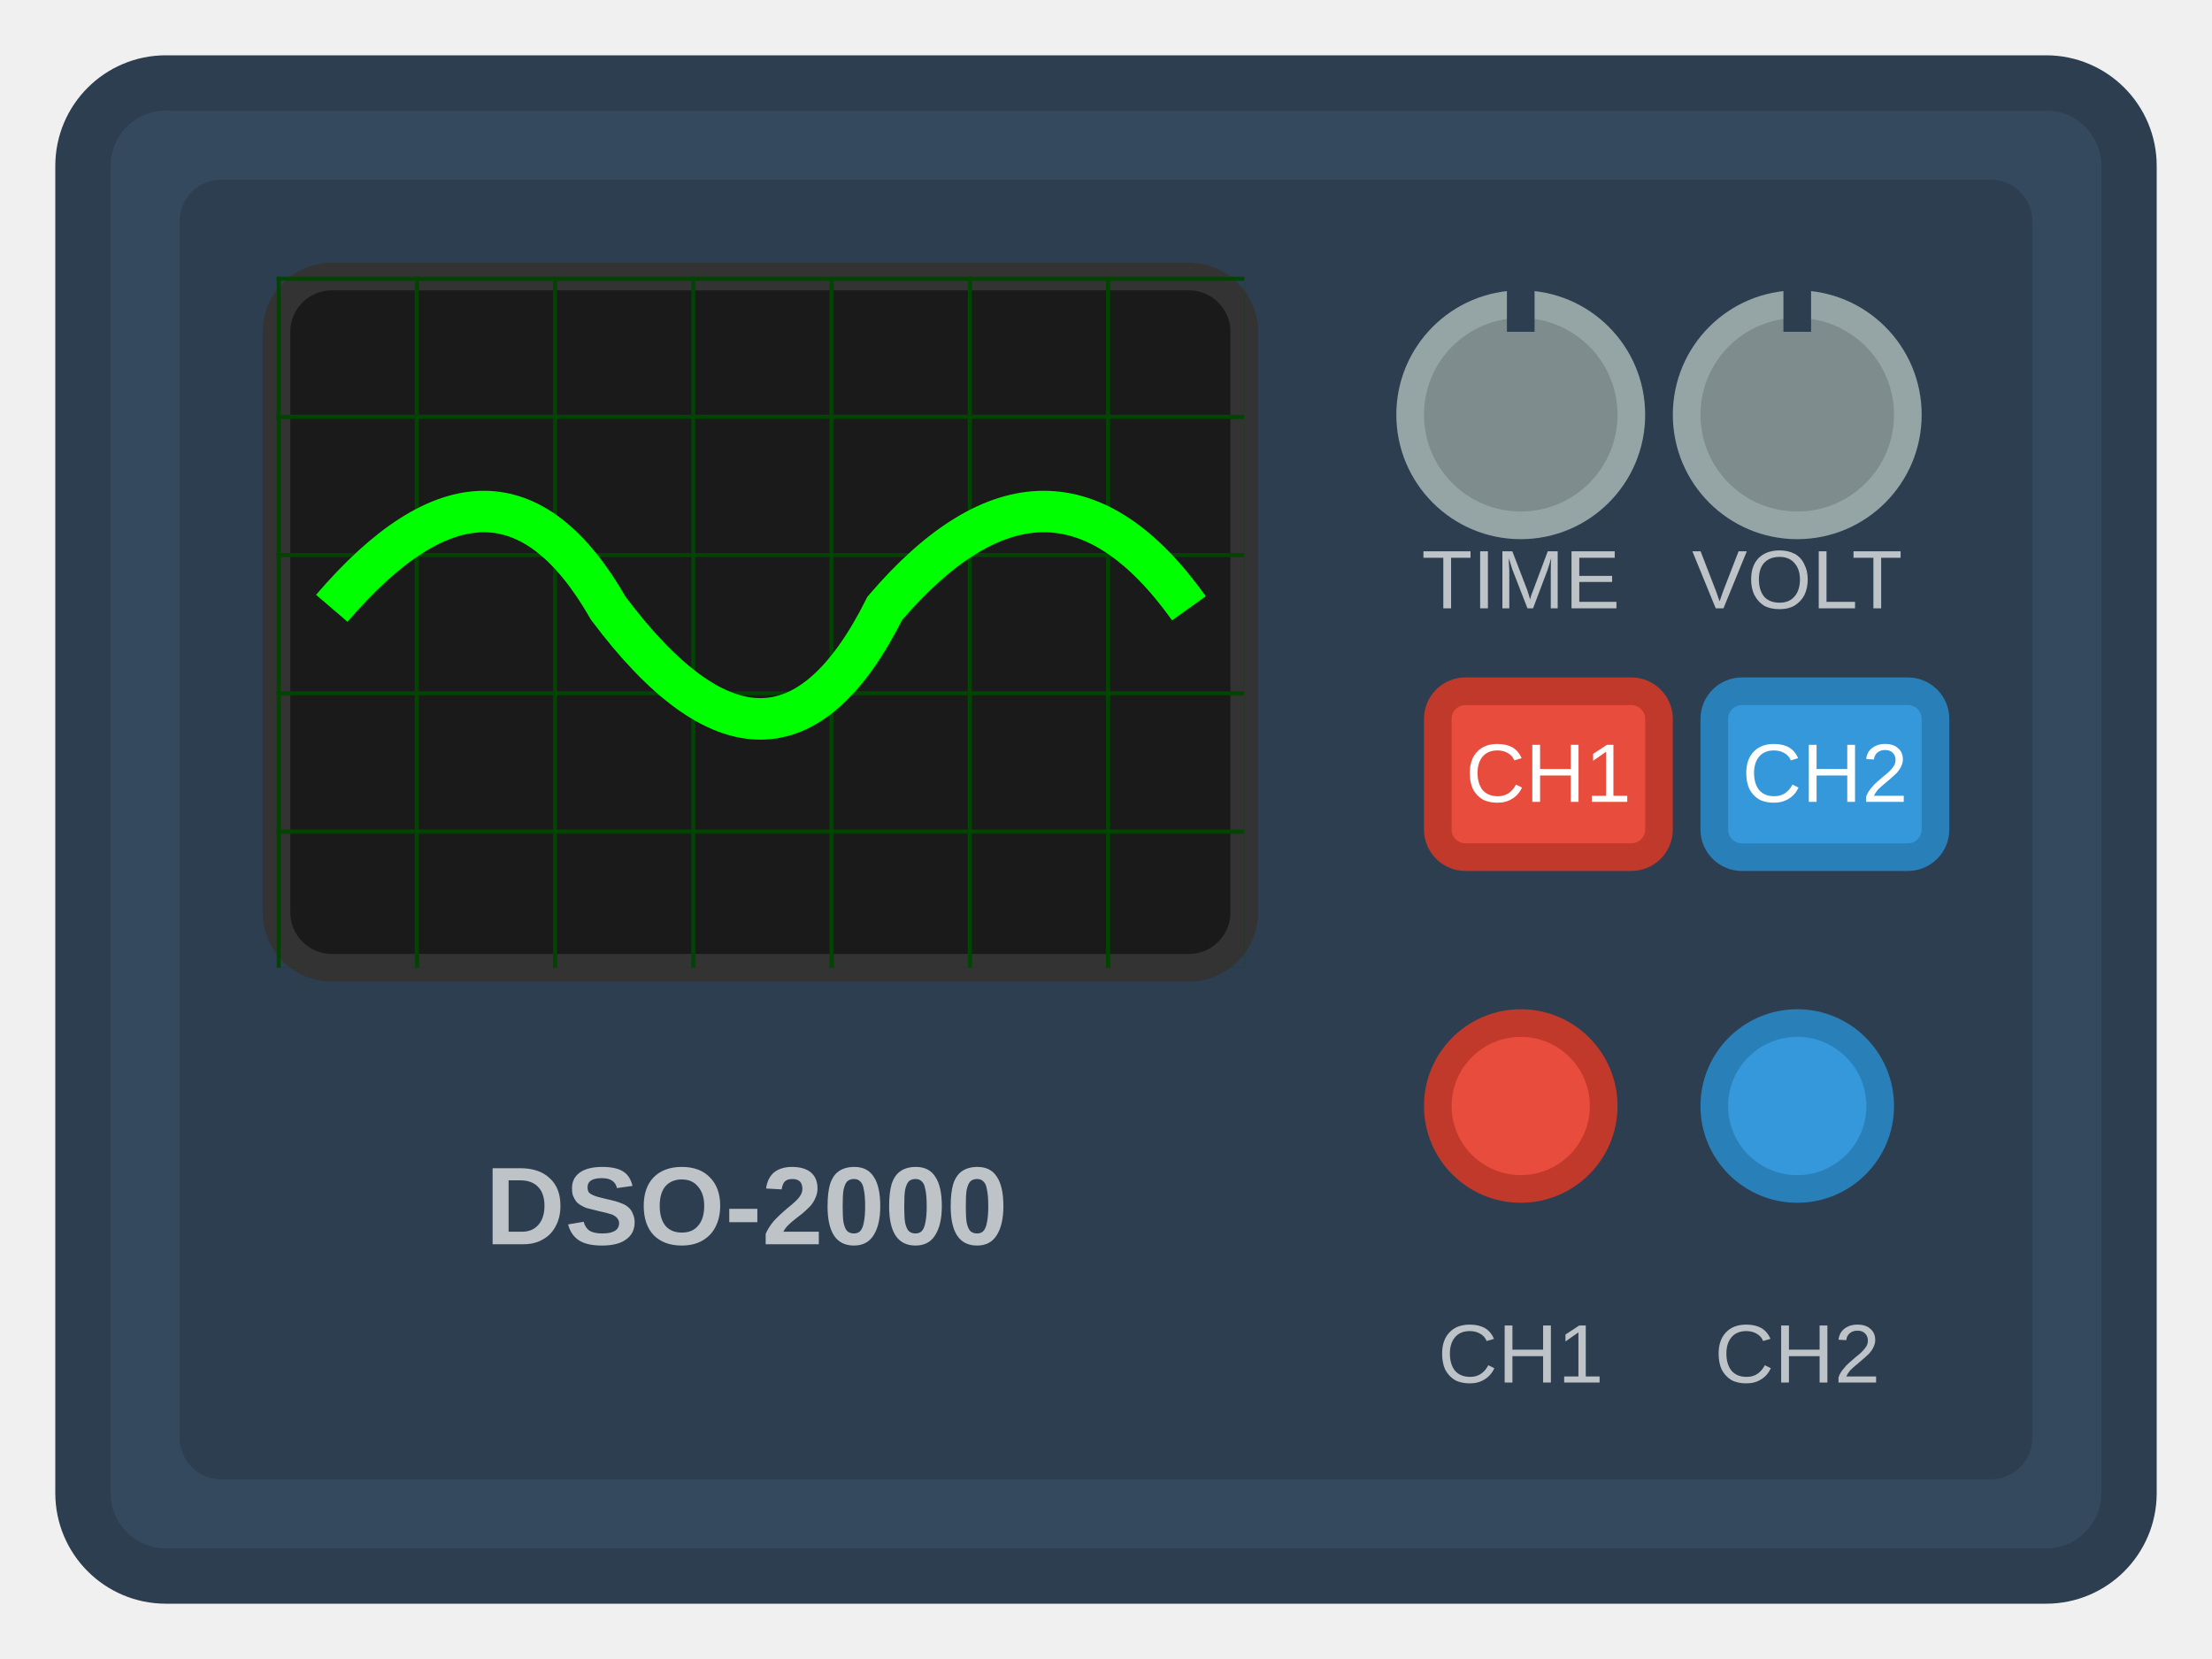
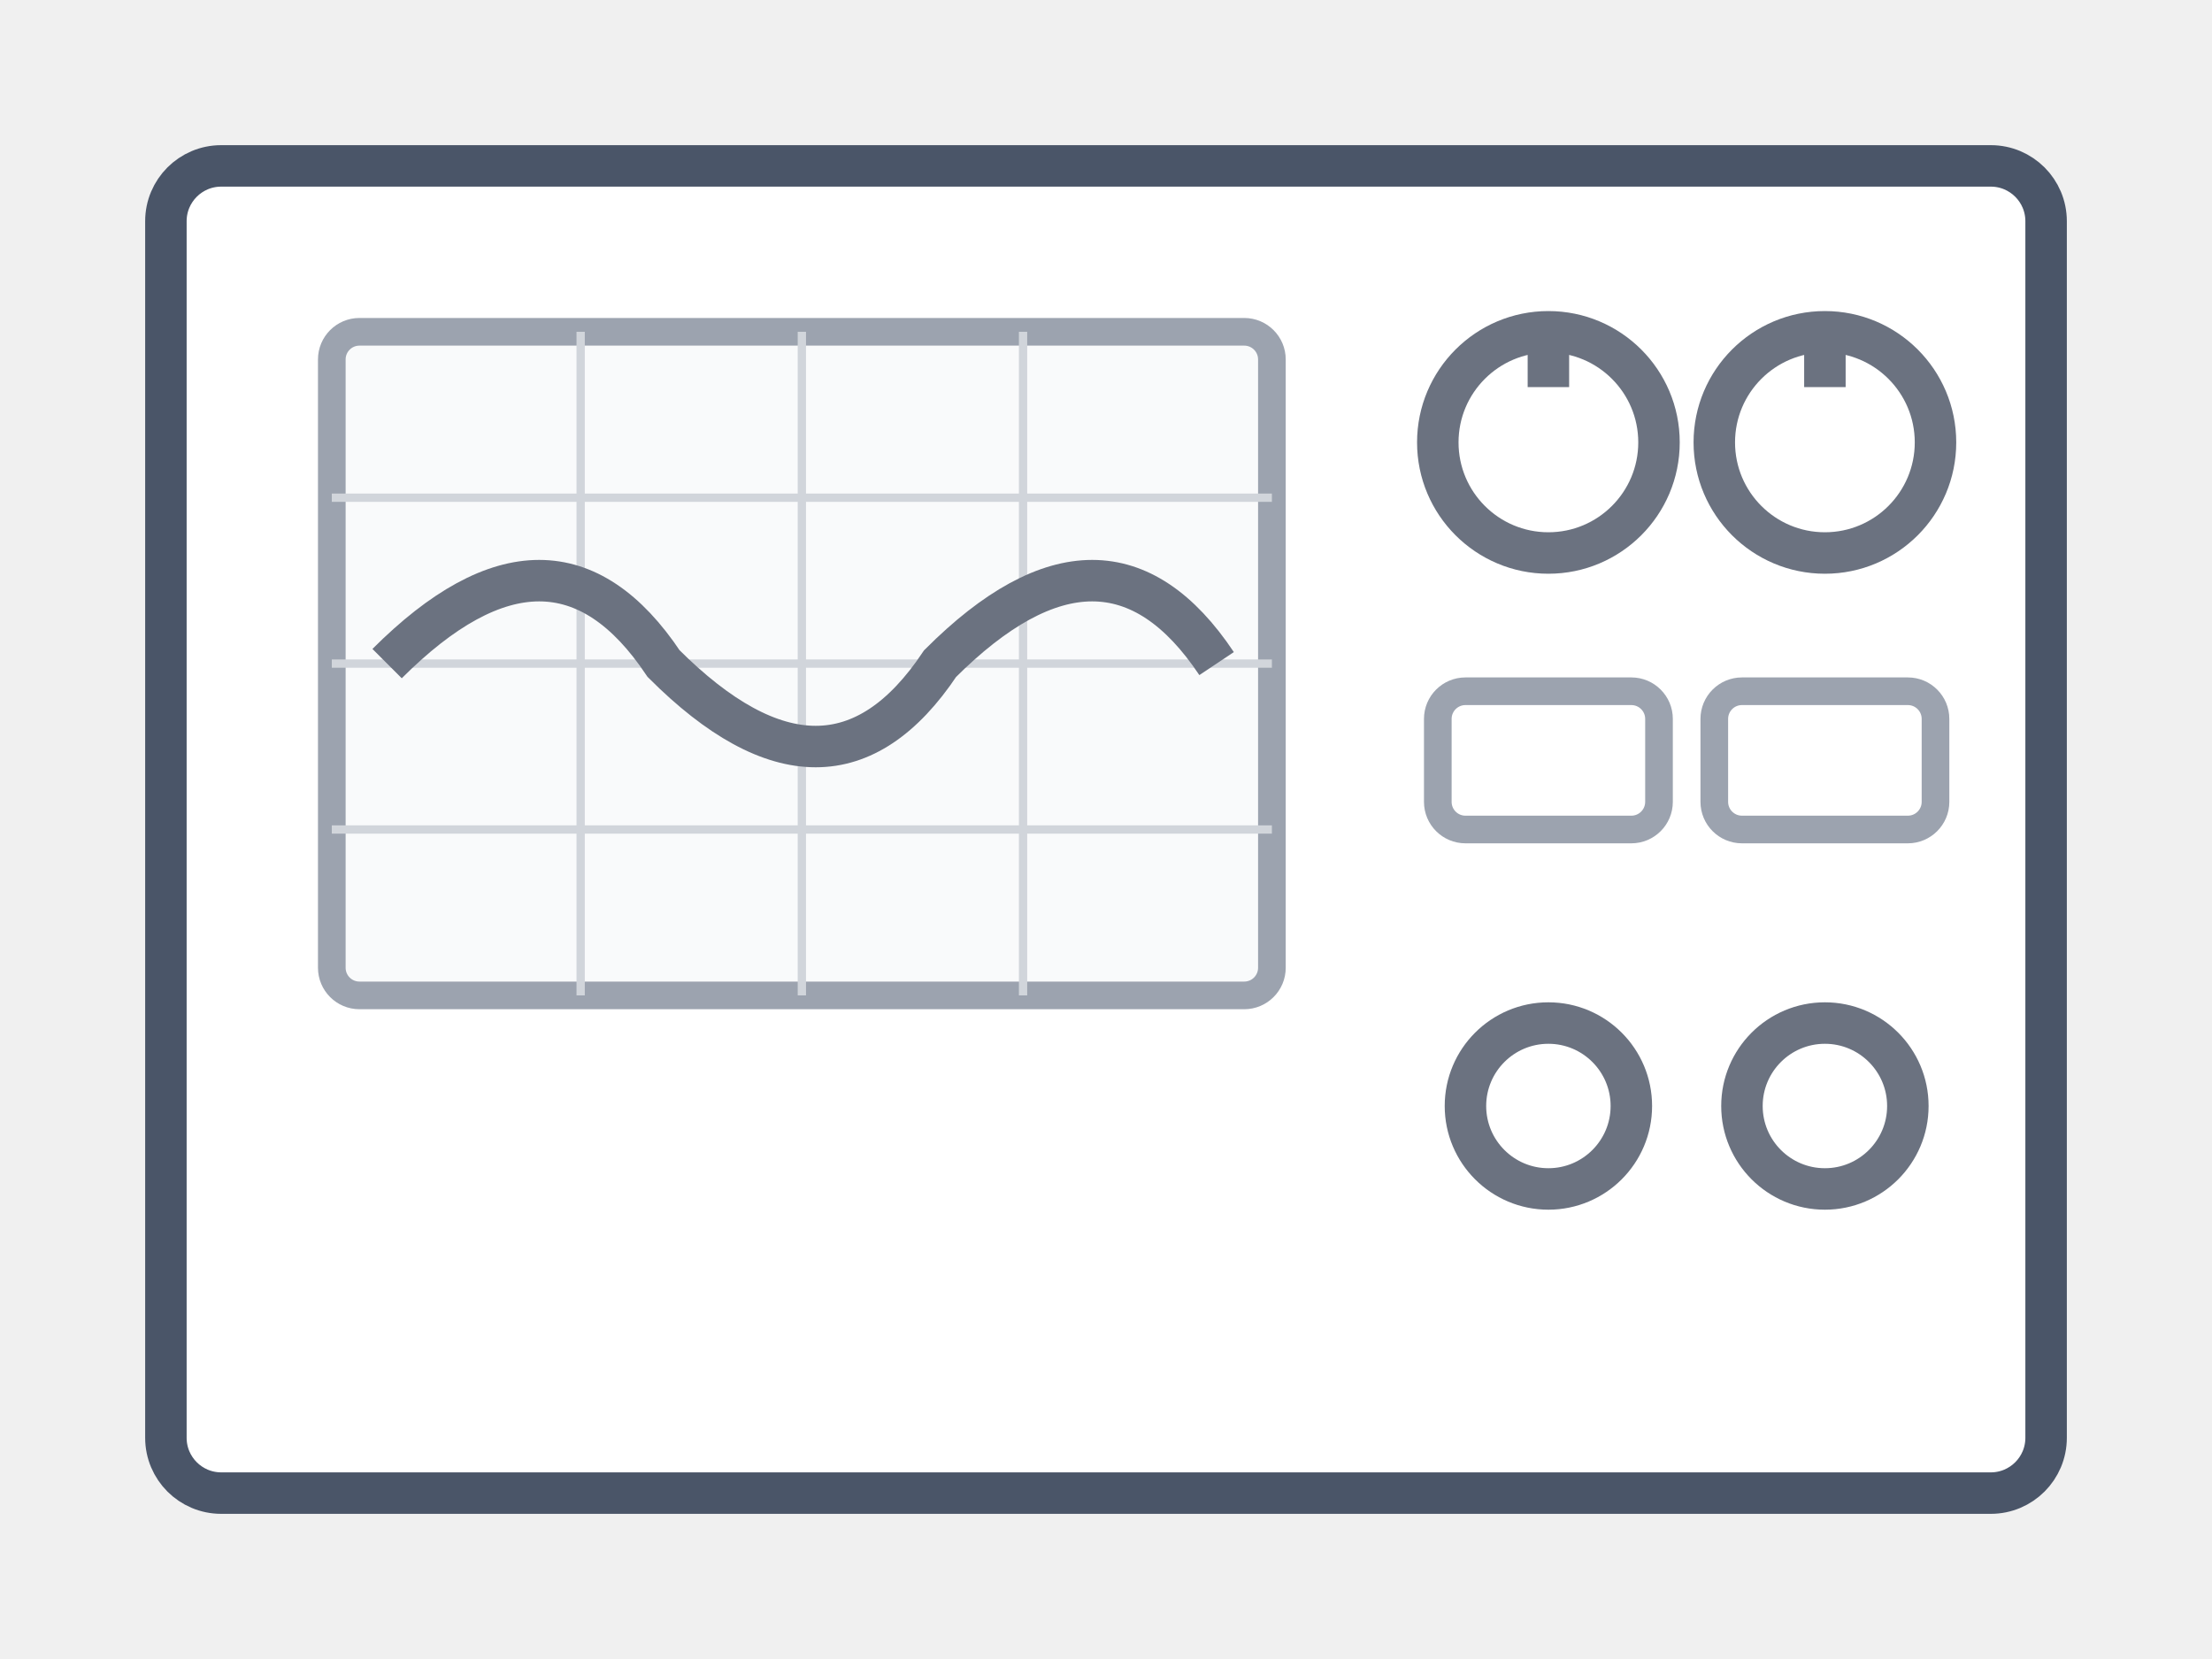
<svg xmlns="http://www.w3.org/2000/svg" width="80" height="60" viewBox="0 0 80 60">
-   <rect x="3" y="3" width="74" height="54" rx="3" ry="3" fill="#34495e" stroke="#2c3e50" stroke-width="2" />
-   <rect x="6" y="6" width="68" height="48" rx="2" ry="2" fill="#2c3e50" stroke="#34495e" stroke-width="1" />
-   <rect x="10" y="10" width="35" height="25" rx="2" ry="2" fill="#1a1a1a" stroke="#333" stroke-width="1" />
-   <defs>
-     <pattern id="grid" width="5" height="5" patternUnits="userSpaceOnUse">
-       <path d="M 5 0 L 0 0 0 5" fill="none" stroke="#004400" stroke-width="0.3" />
-     </pattern>
-   </defs>
-   <rect x="10" y="10" width="35" height="25" fill="url(#grid)" />
-   <path d="M 12 22 Q 18 15 22 22 Q 28 30 32 22 Q 38 15 43 22" fill="none" stroke="#00ff00" stroke-width="1.5" />
-   <circle cx="55" cy="15" r="4" fill="#7f8c8d" stroke="#95a5a6" stroke-width="1" />
-   <circle cx="65" cy="15" r="4" fill="#7f8c8d" stroke="#95a5a6" stroke-width="1" />
-   <line x1="55" y1="12" x2="55" y2="10" stroke="#2c3e50" stroke-width="1" />
-   <line x1="65" y1="12" x2="65" y2="10" stroke="#2c3e50" stroke-width="1" />
-   <rect x="52" y="25" width="8" height="6" rx="1" ry="1" fill="#e74c3c" stroke="#c0392b" stroke-width="1" />
-   <rect x="62" y="25" width="8" height="6" rx="1" ry="1" fill="#3498db" stroke="#2980b9" stroke-width="1" />
-   <circle cx="55" cy="40" r="3" fill="#e74c3c" stroke="#c0392b" stroke-width="1" />
-   <circle cx="65" cy="40" r="3" fill="#3498db" stroke="#2980b9" stroke-width="1" />
-   <text x="55" y="22" text-anchor="middle" fill="#bdc3c7" font-family="Arial" font-size="3">TIME</text>
-   <text x="65" y="22" text-anchor="middle" fill="#bdc3c7" font-family="Arial" font-size="3">VOLT</text>
-   <text x="56" y="29" text-anchor="middle" fill="#fff" font-family="Arial" font-size="3">CH1</text>
-   <text x="66" y="29" text-anchor="middle" fill="#fff" font-family="Arial" font-size="3">CH2</text>
-   <text x="55" y="50" text-anchor="middle" fill="#bdc3c7" font-family="Arial" font-size="3">CH1</text>
-   <text x="65" y="50" text-anchor="middle" fill="#bdc3c7" font-family="Arial" font-size="3">CH2</text>
-   <text x="27" y="45" text-anchor="middle" fill="#bdc3c7" font-family="Arial" font-size="4" font-weight="bold">DSO-2000</text>
+   <rect x="6" y="6" width="68" height="48" rx="2" fill="#ffffff" stroke="#4a5568" stroke-width="1.5" />
+   <rect x="12" y="12" width="34" height="24" rx="1" fill="#f9fafb" stroke="#9ca3af" stroke-width="1" />
+   <g stroke="#d1d5db" stroke-width="0.3">
+     <line x1="21" y1="12" x2="21" y2="36" />
+     <line x1="29" y1="12" x2="29" y2="36" />
+     <line x1="37" y1="12" x2="37" y2="36" />
+     <line x1="12" y1="18" x2="46" y2="18" />
+     <line x1="12" y1="24" x2="46" y2="24" />
+     <line x1="12" y1="30" x2="46" y2="30" />
+   </g>
+   <path d="M 14 24 Q 20 18 24 24 Q 30 30 34 24 Q 40 18 44 24" fill="none" stroke="#6b7280" stroke-width="1.5" />
+   <circle cx="56" cy="16" r="4" fill="none" stroke="#6b7280" stroke-width="1.5" />
+   <circle cx="66" cy="16" r="4" fill="none" stroke="#6b7280" stroke-width="1.5" />
+   <line x1="56" y1="12" x2="56" y2="14" stroke="#6b7280" stroke-width="1.5" />
+   <line x1="66" y1="12" x2="66" y2="14" stroke="#6b7280" stroke-width="1.5" />
+   <rect x="52" y="25" width="8" height="5" rx="1" fill="none" stroke="#9ca3af" stroke-width="1" />
+   <rect x="62" y="25" width="8" height="5" rx="1" fill="none" stroke="#9ca3af" stroke-width="1" />
+   <circle cx="56" cy="40" r="3" fill="none" stroke="#6b7280" stroke-width="1.5" />
+   <circle cx="66" cy="40" r="3" fill="none" stroke="#6b7280" stroke-width="1.5" />
</svg>
